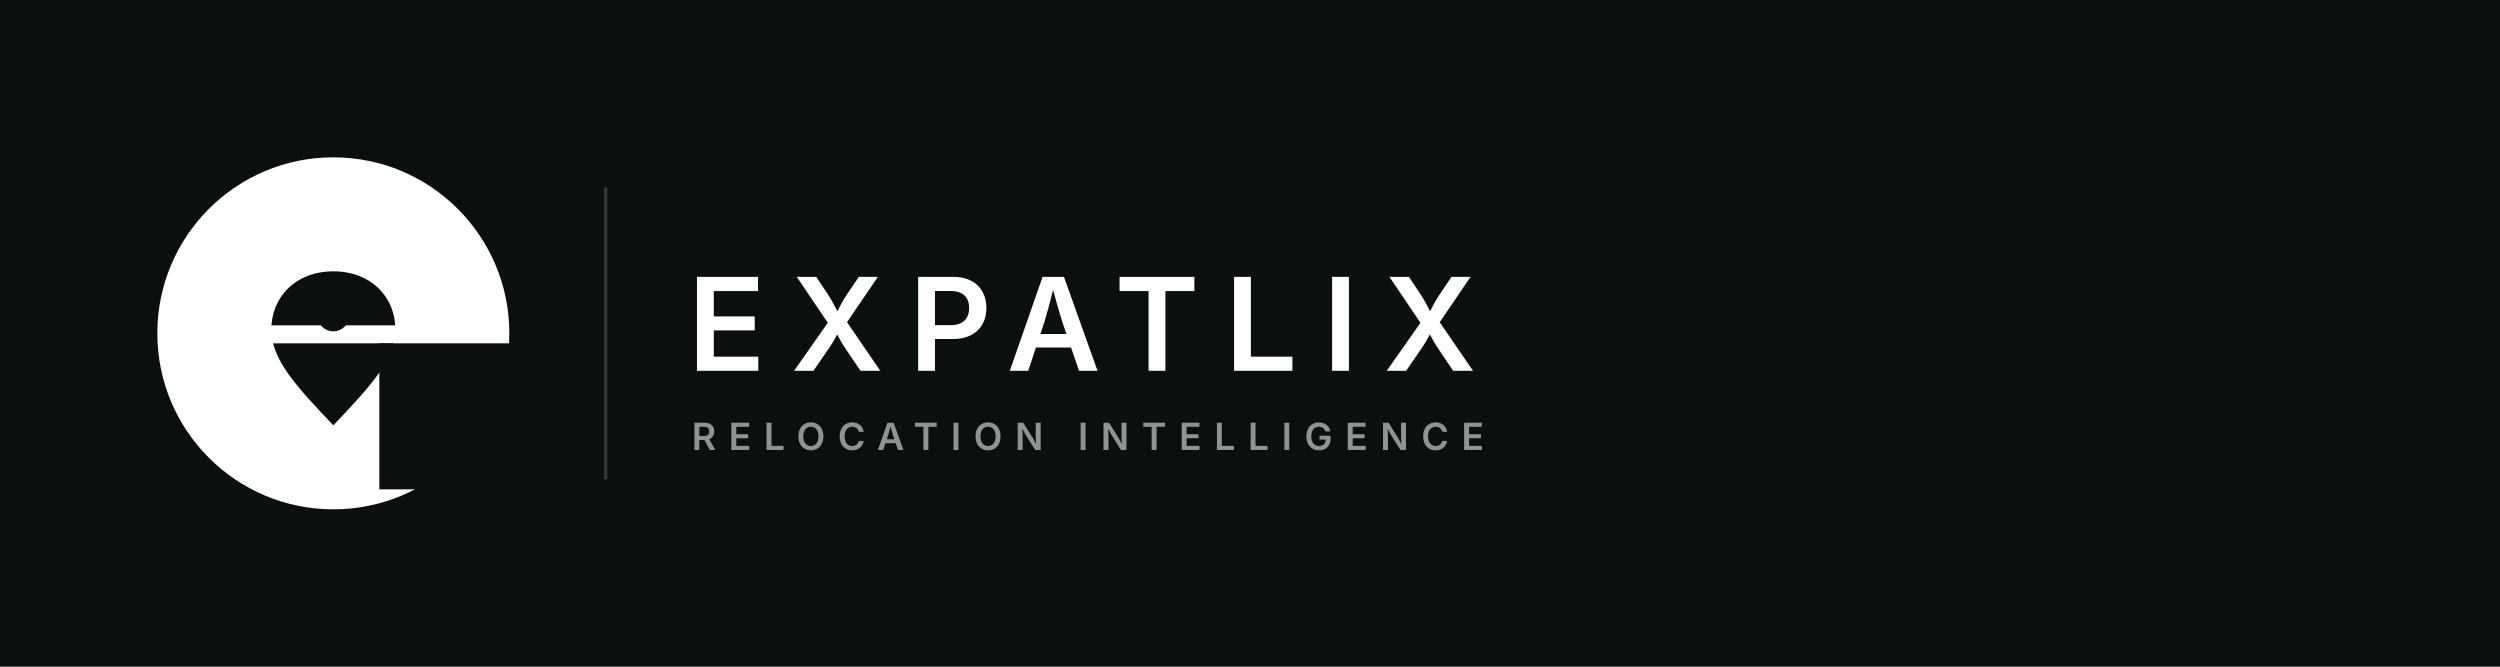
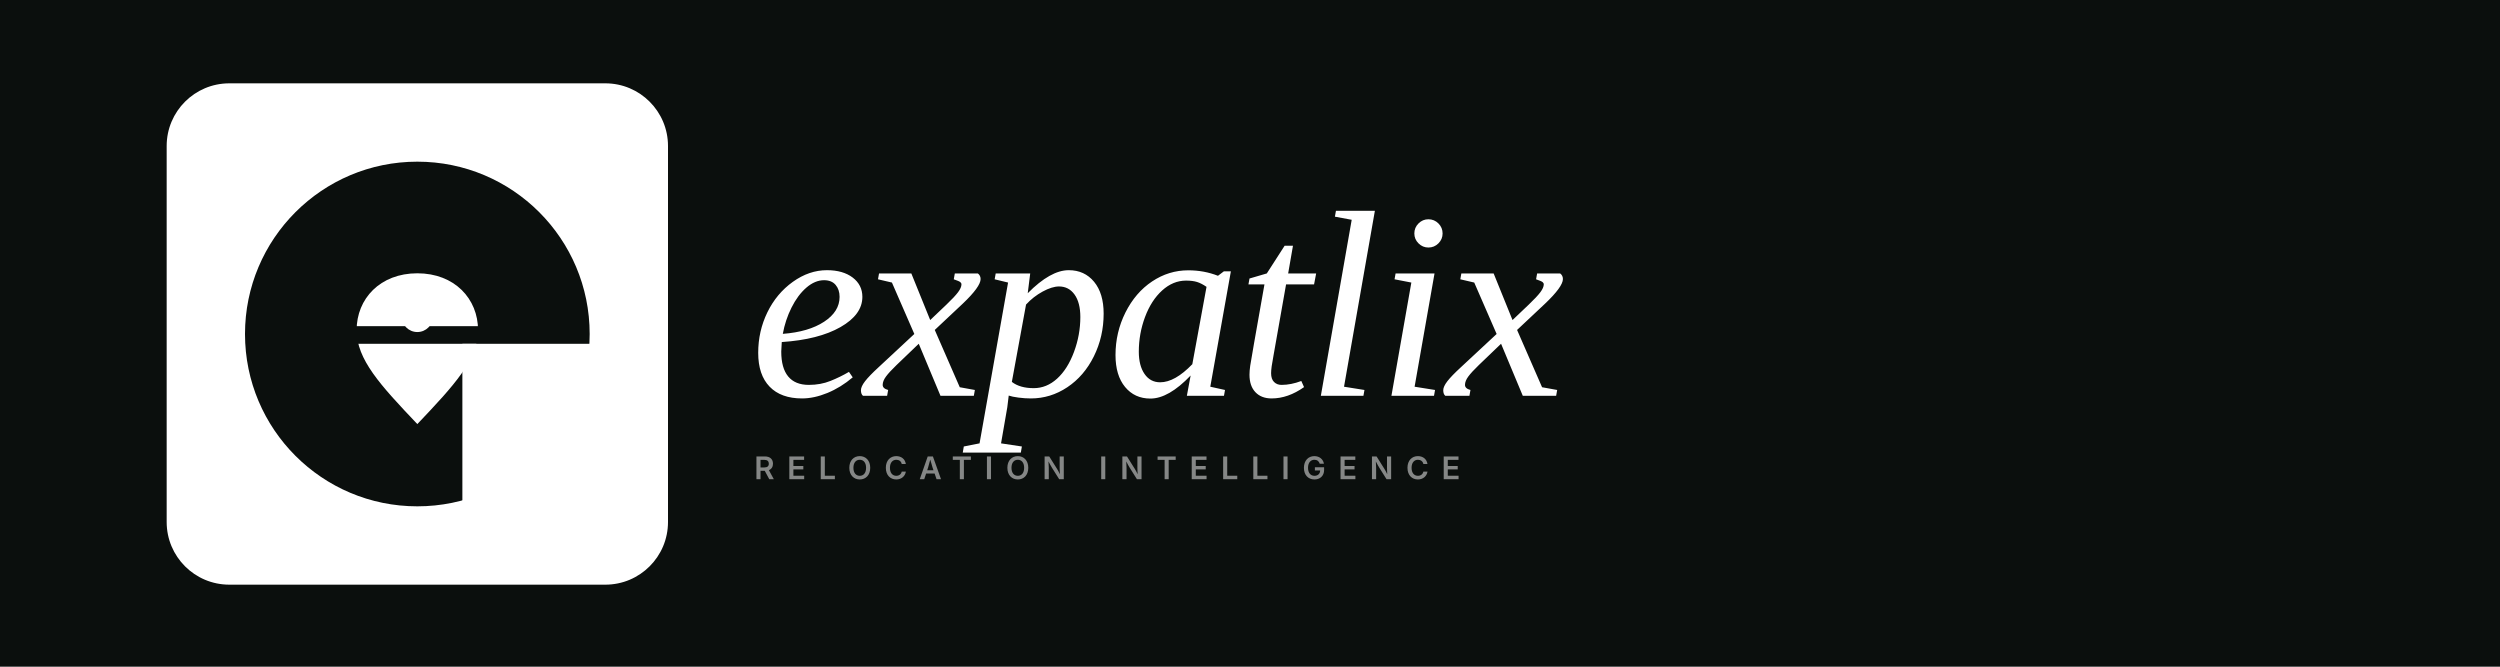
<svg xmlns="http://www.w3.org/2000/svg" viewBox="0 0 1200 320" aria-label="Expatlix horizontal lockup">
  <rect width="1200" height="320" fill="#0b0f0d" />
-   <g transform="translate(160 160) scale(0.48)">
-     <mask id="e-mask-lk">
-       <rect x="-256" y="-256" width="512" height="512" fill="white" />
-       <path d="M 0 -62 C -38 -62 -62 -36 -62 -4 C -62 26 -38 52 0 92 C 38 52 62 26 62 -4 C 62 -36 38 -62 0 -62 Z" fill="black" />
-       <rect x="-180" y="-8" width="360" height="18" fill="white" />
-       <rect x="46" y="10" width="134" height="146" fill="black" />
-     </mask>
-     <circle cx="0" cy="0" r="176" fill="#ffffff" mask="url(#e-mask-lk)" />
-     <circle cx="0" cy="-18" r="16" fill="#0b0f0d" />
+   <g transform="translate(80 40) scale(0.47)">
+     <rect width="512" height="512" rx="64" fill="#ffffff" />
+     <g transform="translate(256 256)">
+       <mask id="lockup-e">
+         <rect x="-256" y="-256" width="512" height="512" fill="white" />
+         <path d="M 0 -62 C -38 -62 -62 -36 -62 -4 C -62 26 -38 52 0 92 C 38 52 62 26 62 -4 C 62 -36 38 -62 0 -62 Z" fill="black" />
+         <rect x="-180" y="-8" width="360" height="18" fill="white" />
+         <rect x="46" y="10" width="180" height="180" fill="black" />
+       </mask>
+       <circle cx="0" cy="0" r="176" fill="#0b0f0d" mask="url(#lockup-e)" />
+       <circle cx="0" cy="-18" r="16" fill="#ffffff" />
+     </g>
  </g>
-   <rect x="290" y="90" width="1.5" height="140" fill="#ffffff" fill-opacity="0.18" />
-   <text x="330" y="178" fill="#ffffff" font-family="Inter, -apple-system, system-ui, sans-serif" font-size="62" font-weight="600" letter-spacing="12">EXPATLIX</text>
-   <text x="332" y="216" fill="#ffffff" fill-opacity="0.55" font-family="Inter, -apple-system, system-ui, sans-serif" font-size="18" font-weight="600" letter-spacing="6">RELOCATION INTELLIGENCE</text>
+   <text x="360" y="190" fill="#ffffff" font-family="'Fraunces', 'Times New Roman', serif" font-size="128" font-weight="500" font-style="italic" letter-spacing="-2">expatlix</text>
+   <text x="362" y="230" fill="#ffffff" fill-opacity="0.5" font-family="Inter, sans-serif" font-size="15" font-weight="600" letter-spacing="6">RELOCATION INTELLIGENCE</text>
</svg>
